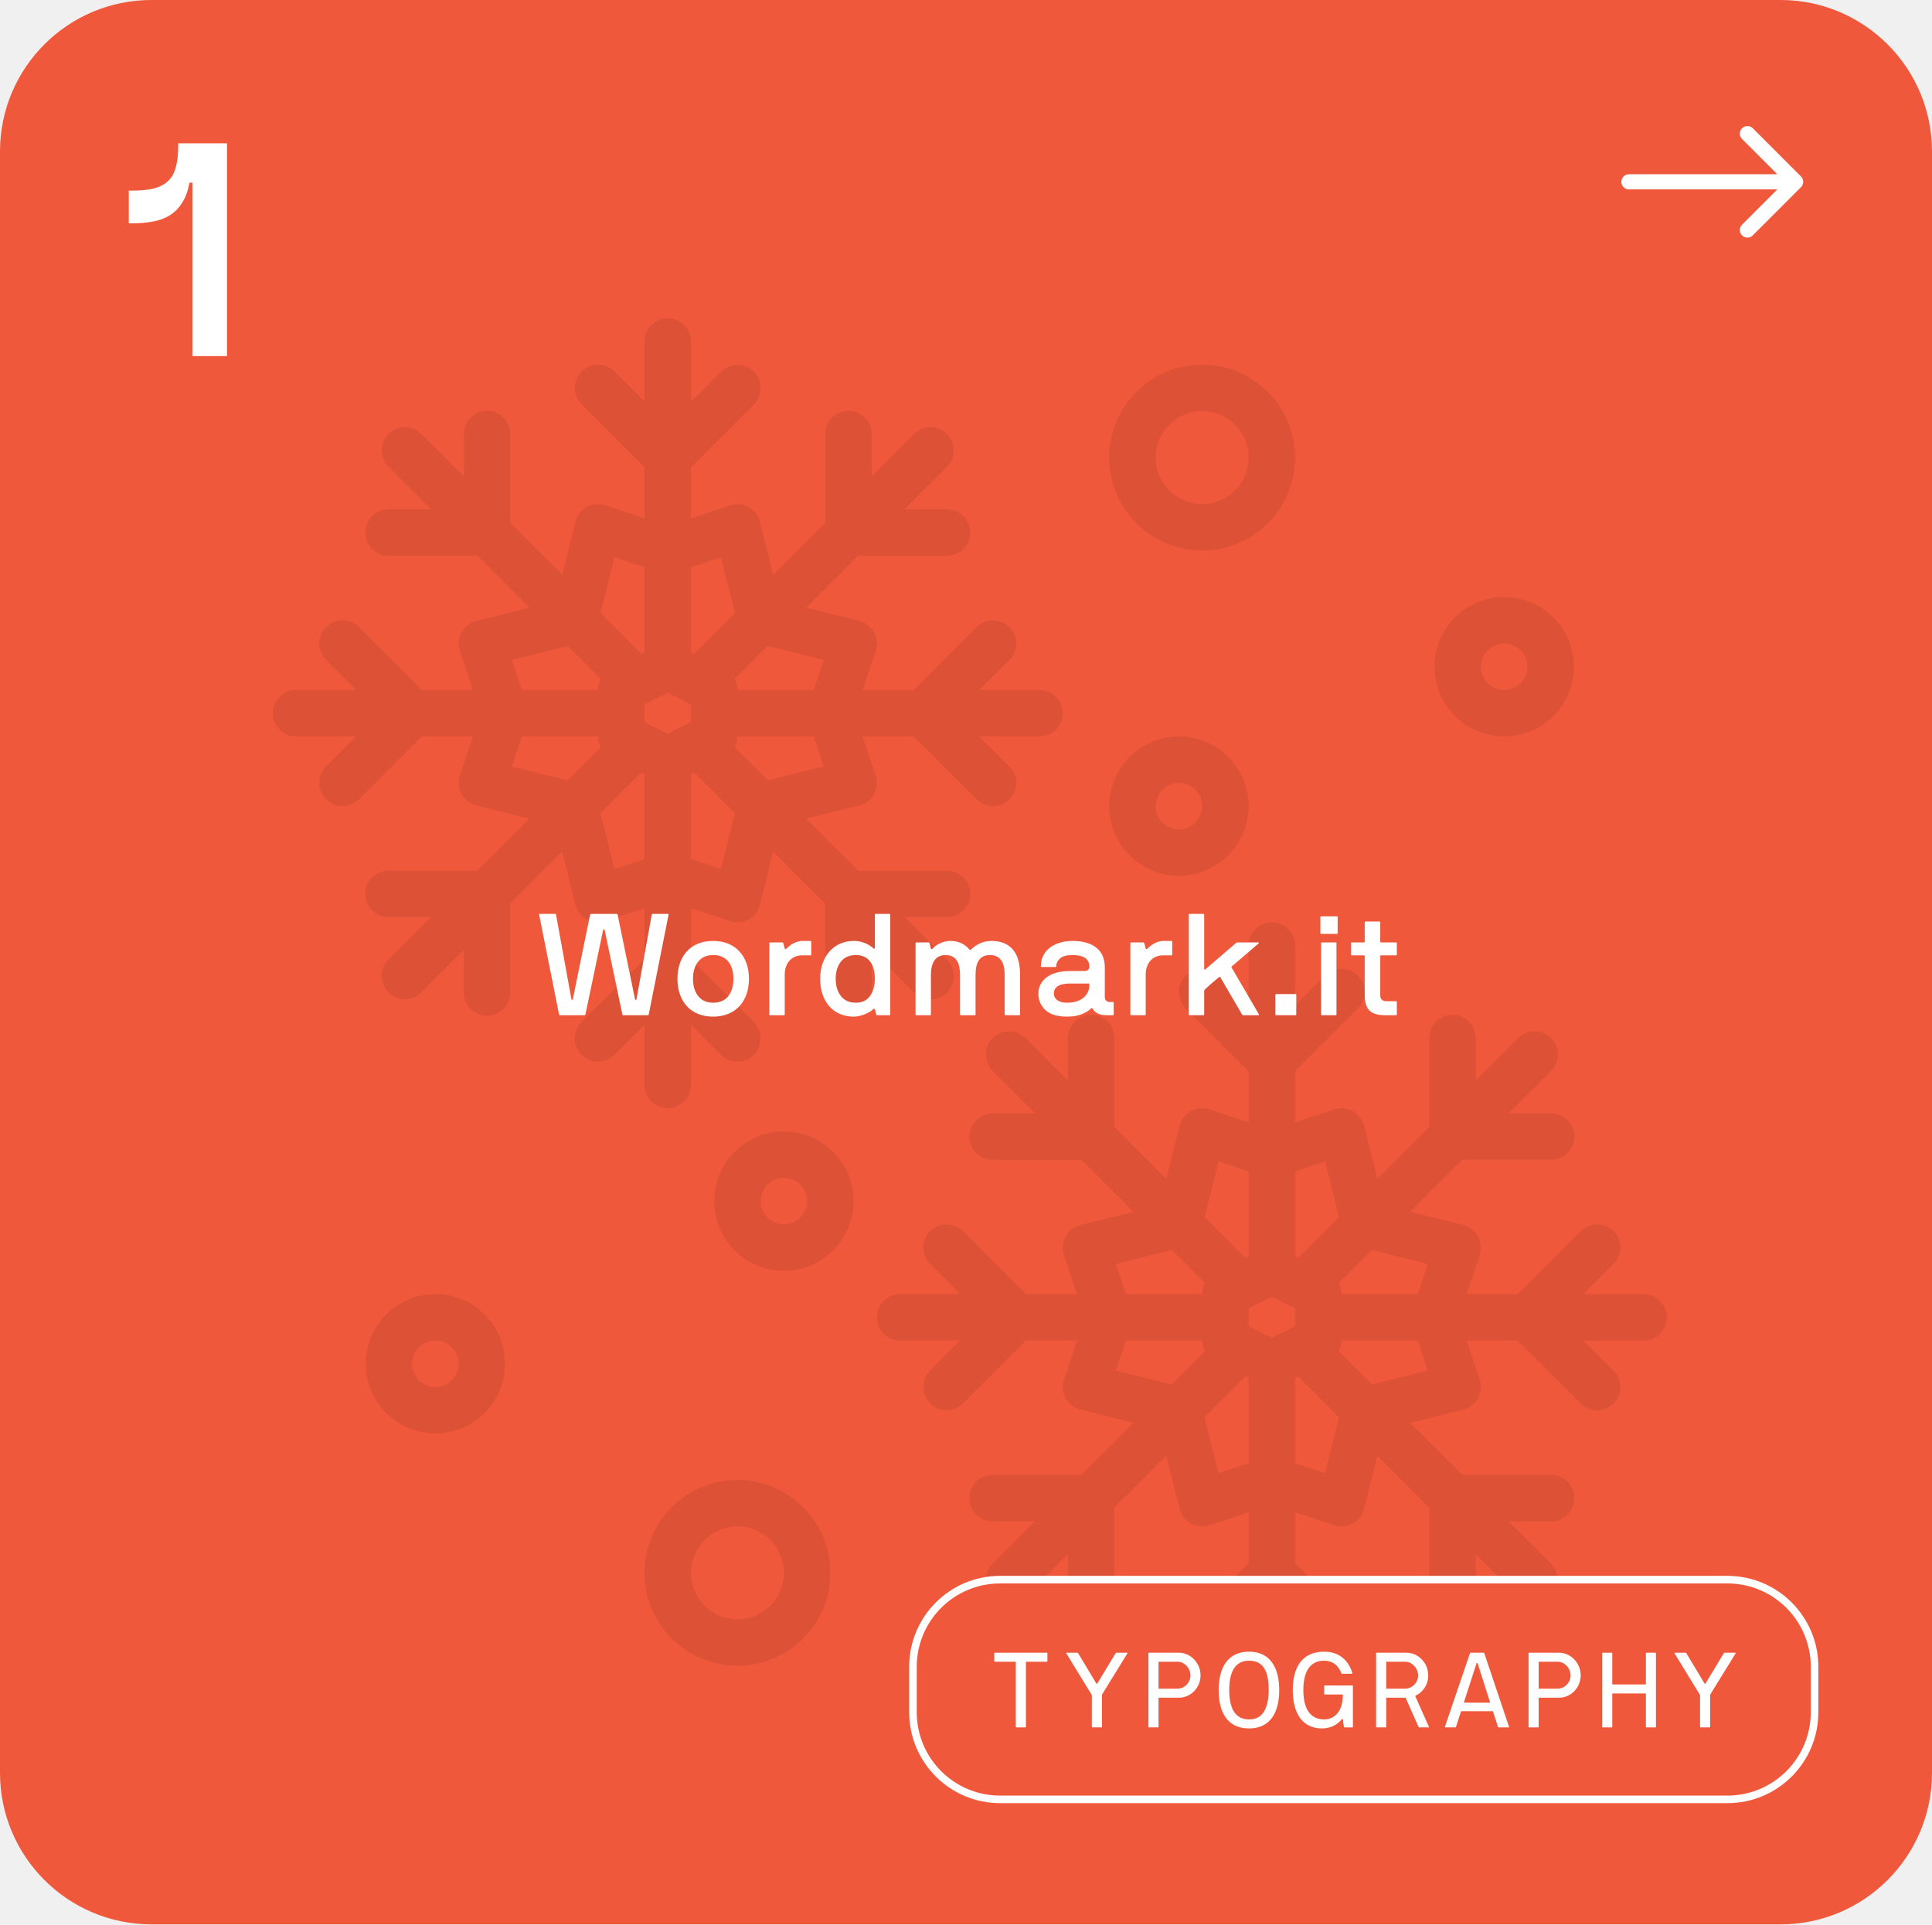
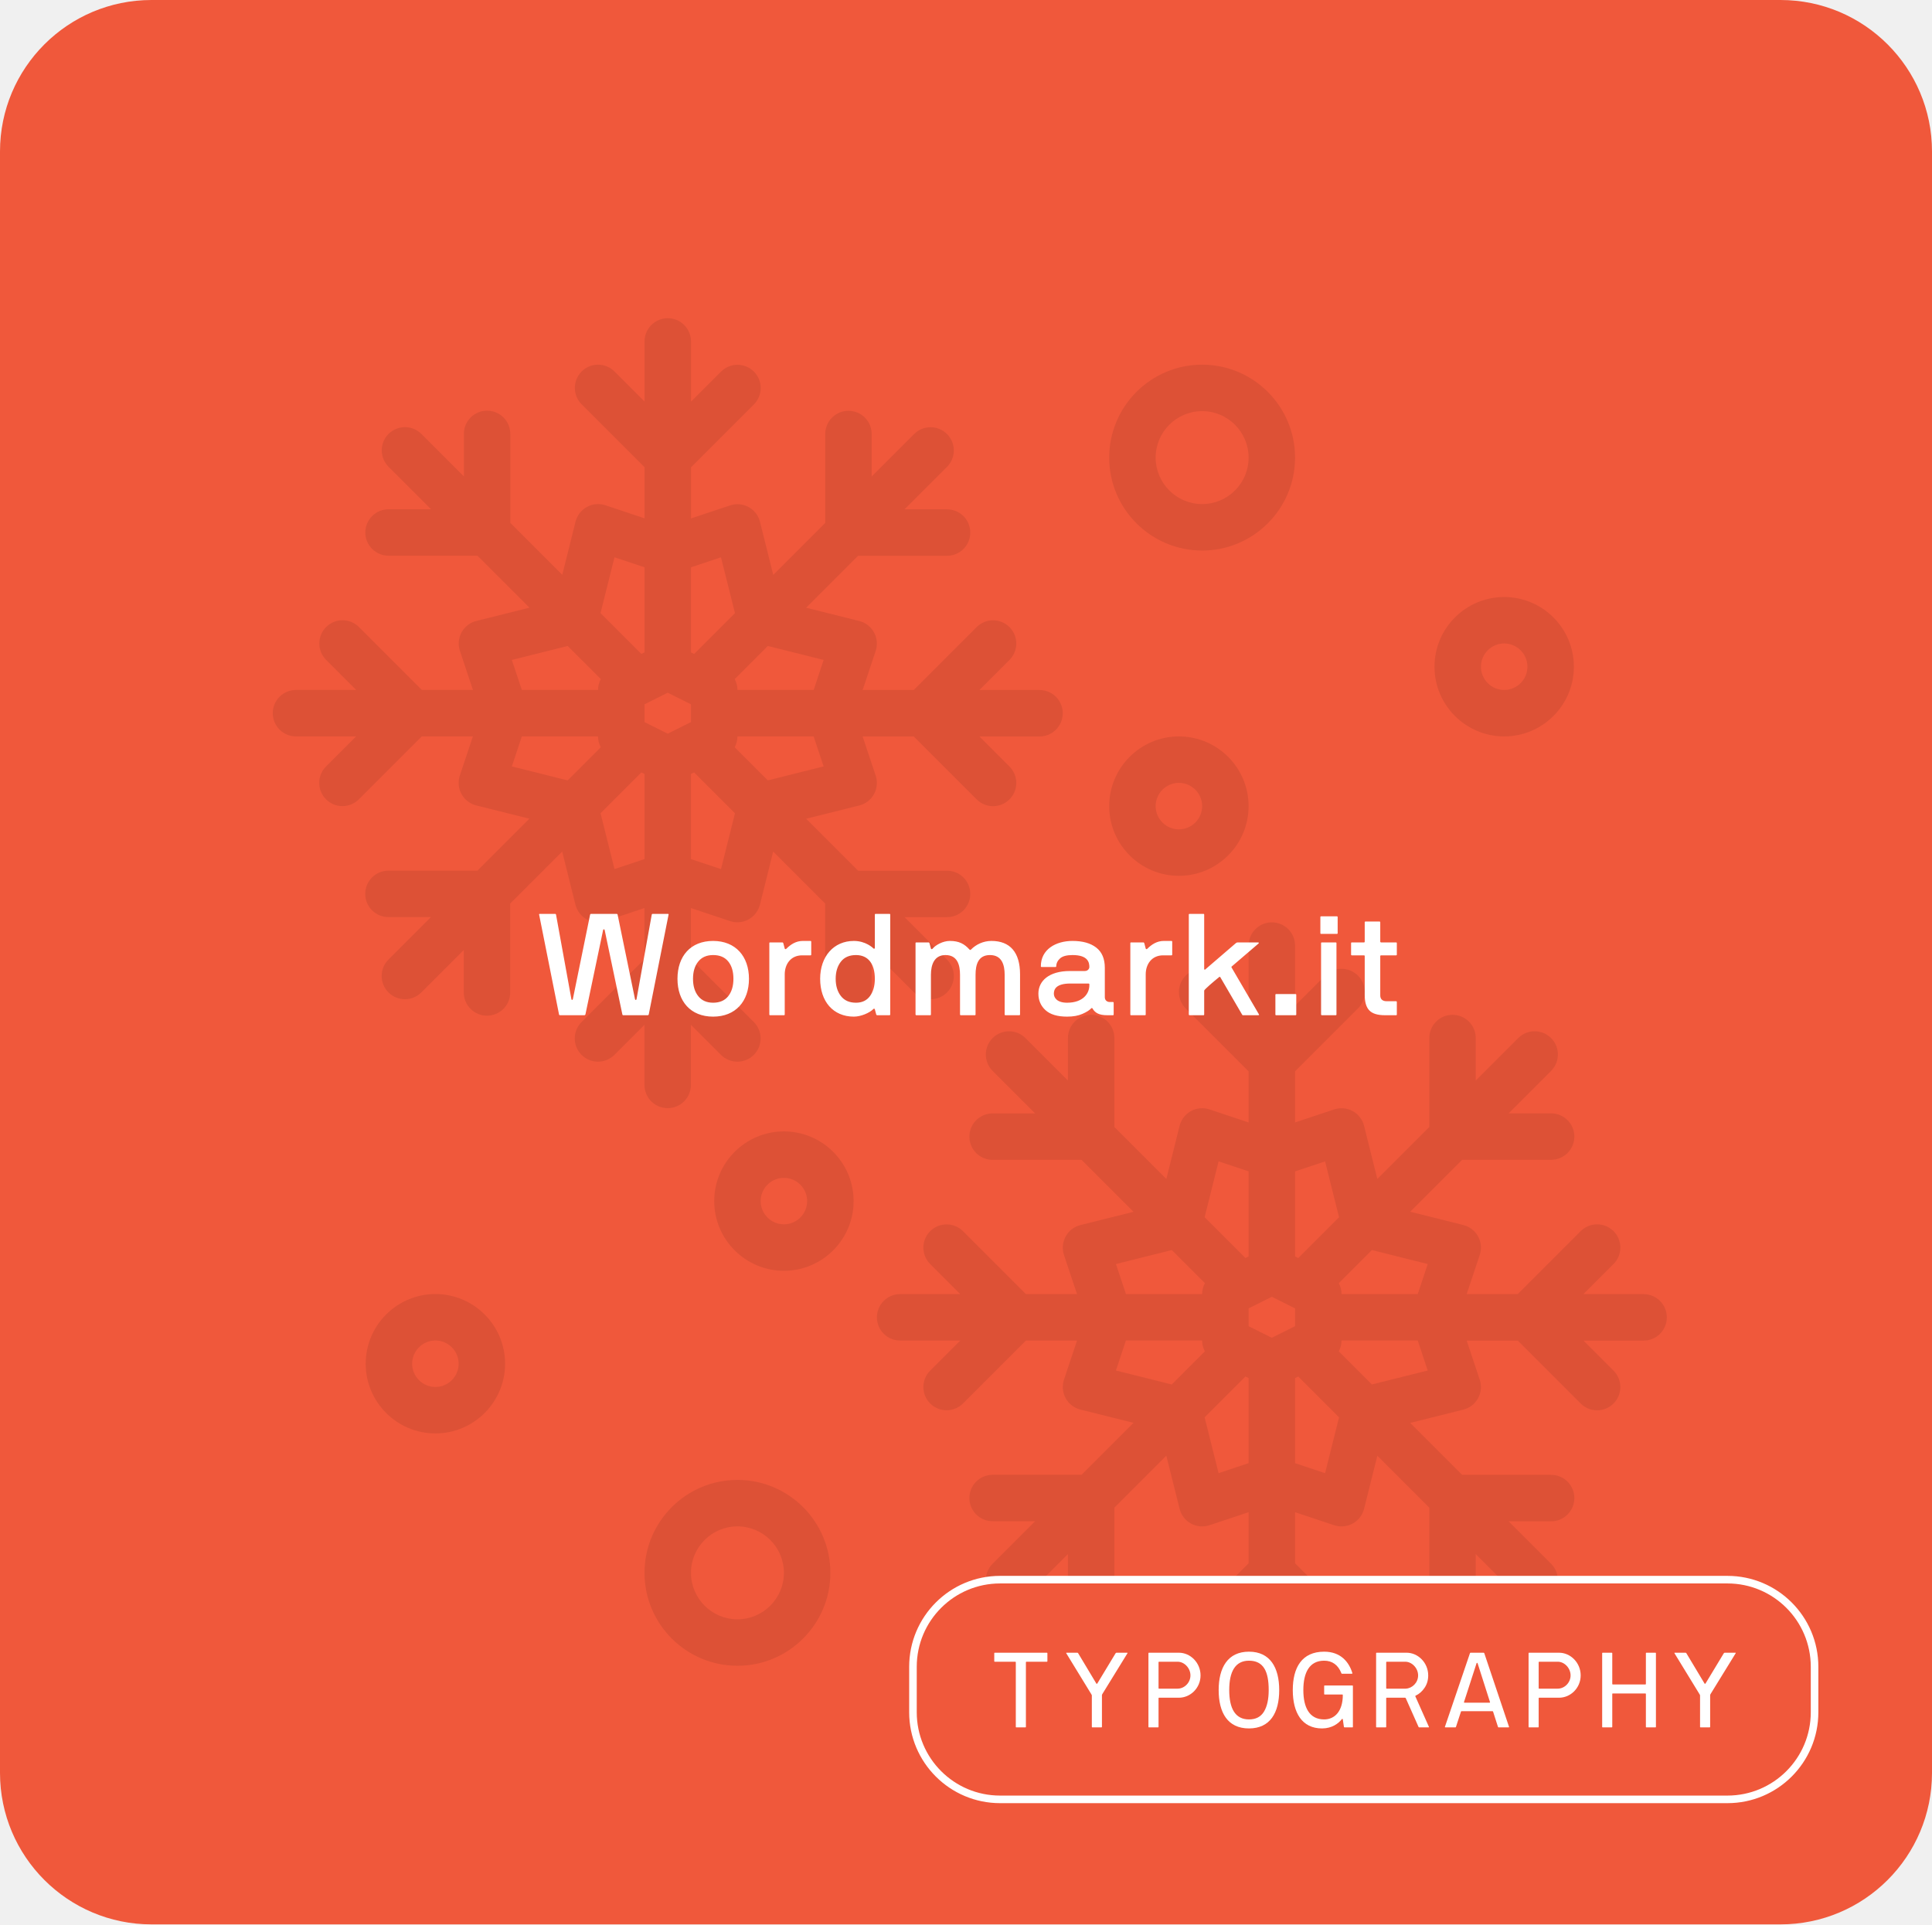
<svg xmlns="http://www.w3.org/2000/svg" width="255" height="254" viewBox="0 0 255 254" fill="none">
  <rect width="255" height="254" rx="20" fill="#F0583B" />
-   <path d="M17 25.16H17.4C18.573 25.16 19.547 25.067 20.32 24.88C21.093 24.667 21.72 24.333 22.2 23.88C22.68 23.427 23.013 22.827 23.2 22.08C23.413 21.333 23.52 20.413 23.52 19.32V18.92H29.96V47H25.4V24.12H25C24.813 25.187 24.493 26.067 24.04 26.76C23.613 27.453 23.08 28 22.44 28.4C21.8 28.8 21.053 29.08 20.2 29.24C19.347 29.4 18.413 29.48 17.4 29.48H17V25.16Z" fill="white" />
  <path d="M158.667 72.667C165.433 72.667 170.933 67.166 170.933 60.4C170.933 53.634 165.433 48.133 158.667 48.133C151.901 48.133 146.4 53.634 146.4 60.4C146.4 67.166 151.901 72.667 158.667 72.667ZM158.667 54.267C162.048 54.267 164.8 57.019 164.8 60.4C164.8 63.781 162.048 66.533 158.667 66.533C155.286 66.533 152.533 63.781 152.533 60.4C152.533 57.019 155.286 54.267 158.667 54.267Z" fill="black" fill-opacity="0.08" />
  <path d="M97.333 195.333C90.567 195.333 85.067 200.834 85.067 207.6C85.067 214.366 90.567 219.867 97.333 219.867C104.099 219.867 109.6 214.366 109.6 207.6C109.6 200.834 104.099 195.333 97.333 195.333ZM97.333 213.733C93.952 213.733 91.2 210.981 91.2 207.6C91.2 204.219 93.952 201.467 97.333 201.467C100.714 201.467 103.467 204.219 103.467 207.6C103.467 210.981 100.714 213.733 97.333 213.733Z" fill="black" fill-opacity="0.08" />
  <path d="M155.6 115.6C160.672 115.6 164.8 111.472 164.8 106.4C164.8 101.329 160.672 97.2 155.6 97.2C150.529 97.2 146.4 101.329 146.4 106.4C146.4 111.472 150.529 115.6 155.6 115.6ZM155.6 103.333C157.291 103.333 158.667 104.71 158.667 106.4C158.667 108.091 157.291 109.467 155.6 109.467C153.91 109.467 152.533 108.091 152.533 106.4C152.533 104.71 153.91 103.333 155.6 103.333Z" fill="black" fill-opacity="0.08" />
  <path d="M103.467 149.333C98.395 149.333 94.267 153.462 94.267 158.533C94.267 163.605 98.395 167.733 103.467 167.733C108.538 167.733 112.667 163.605 112.667 158.533C112.667 153.462 108.538 149.333 103.467 149.333ZM103.467 161.6C101.776 161.6 100.4 160.224 100.4 158.533C100.4 156.843 101.776 155.467 103.467 155.467C105.157 155.467 106.533 156.843 106.533 158.533C106.533 160.224 105.157 161.6 103.467 161.6Z" fill="black" fill-opacity="0.08" />
  <path d="M57.467 170.8C52.395 170.8 48.267 174.929 48.267 180C48.267 185.072 52.395 189.2 57.467 189.2C62.538 189.2 66.667 185.072 66.667 180C66.667 174.929 62.538 170.8 57.467 170.8ZM57.467 183.067C55.776 183.067 54.4 181.691 54.4 180C54.4 178.31 55.776 176.933 57.467 176.933C59.157 176.933 60.533 178.31 60.533 180C60.533 181.691 59.157 183.067 57.467 183.067Z" fill="black" fill-opacity="0.08" />
  <path d="M198.533 97.2C203.605 97.2 207.733 93.072 207.733 88C207.733 82.928 203.605 78.8 198.533 78.8C193.462 78.8 189.333 82.928 189.333 88C189.333 93.072 193.462 97.2 198.533 97.2ZM198.533 84.933C200.224 84.933 201.6 86.309 201.6 88C201.6 89.691 200.224 91.067 198.533 91.067C196.843 91.067 195.467 89.691 195.467 88C195.467 86.309 196.843 84.933 198.533 84.933Z" fill="black" fill-opacity="0.08" />
  <path d="M120.659 130.995C121.855 132.191 123.799 132.191 124.995 130.995C126.191 129.799 126.191 127.855 124.995 126.659L119.39 121.055H124.998C125.784 121.055 126.566 120.756 127.168 120.158C128.364 118.962 128.364 117.018 127.168 115.822C126.57 115.224 125.784 114.925 124.998 114.925H113.261L106.403 108.068L113.414 106.316C114.242 106.109 114.948 105.564 115.358 104.817C115.768 104.069 115.848 103.18 115.58 102.371L113.859 97.208H120.602L128.901 105.507C129.457 106.063 130.223 106.408 131.07 106.408C132.765 106.408 134.137 105.035 134.137 103.341C134.137 102.494 133.792 101.727 133.236 101.171L129.273 97.208H137.204C138.898 97.208 140.271 95.835 140.271 94.141C140.271 92.447 138.898 91.074 137.204 91.074H129.273L133.236 87.111C133.792 86.555 134.137 85.788 134.137 84.941C134.137 83.247 132.765 81.874 131.07 81.874C130.223 81.874 129.457 82.219 128.901 82.775L120.602 91.074H113.859L115.58 85.911C115.848 85.102 115.772 84.213 115.358 83.465C114.948 82.718 114.242 82.173 113.414 81.966L106.403 80.215L113.261 73.357H124.998C125.784 73.357 126.57 73.058 127.168 72.46C128.364 71.264 128.364 69.32 127.168 68.124C126.57 67.526 125.784 67.227 124.998 67.227H119.39L124.995 61.623C126.191 60.427 126.191 58.483 124.995 57.287C123.799 56.091 121.855 56.091 120.659 57.287L115.051 62.895V57.287C115.051 56.502 114.752 55.719 114.154 55.118C112.958 53.922 111.015 53.922 109.819 55.118C109.221 55.716 108.921 56.502 108.921 57.287V69.025L102.064 75.883L100.312 68.872C100.105 68.044 99.561 67.338 98.813 66.928C98.066 66.518 97.18 66.438 96.367 66.706L91.204 68.427V61.684L99.503 53.385C100.059 52.829 100.404 52.062 100.404 51.215C100.404 49.521 99.031 48.149 97.337 48.149C96.49 48.149 95.723 48.494 95.168 49.05L91.204 53.013V45.067C91.204 43.372 89.832 42 88.137 42C86.443 42 85.07 43.372 85.07 45.067V52.998L81.107 49.034C80.551 48.478 79.784 48.133 78.937 48.133C77.243 48.133 75.871 49.506 75.871 51.2C75.871 52.047 76.216 52.814 76.771 53.37L85.07 61.669V68.412L79.907 66.691C79.098 66.418 78.209 66.499 77.461 66.913C76.714 67.323 76.169 68.028 75.963 68.856L74.211 75.868L67.353 69.01V57.272C67.353 56.486 67.054 55.7 66.456 55.102C65.26 53.906 63.316 53.906 62.12 55.102C61.522 55.7 61.223 56.486 61.223 57.272V62.88L55.619 57.276C54.423 56.08 52.48 56.08 51.283 57.276C50.087 58.472 50.087 60.415 51.283 61.611L56.892 67.219H51.283C50.498 67.219 49.716 67.519 49.114 68.117C47.918 69.312 47.918 71.256 49.114 72.452C49.712 73.05 50.498 73.349 51.283 73.349H63.021L69.879 80.207L62.868 81.959C62.04 82.166 61.334 82.71 60.924 83.457C60.514 84.205 60.434 85.094 60.702 85.903L62.423 91.067H55.68L47.381 82.767C46.825 82.212 46.059 81.867 45.212 81.867C43.517 81.867 42.145 83.239 42.145 84.933C42.145 85.781 42.49 86.547 43.046 87.103L47.009 91.067H39.067C37.372 91.067 36 92.439 36 94.133C36 95.828 37.372 97.2 39.067 97.2H46.998L43.034 101.164C42.478 101.72 42.133 102.486 42.133 103.333C42.133 105.028 43.506 106.4 45.2 106.4C46.047 106.4 46.814 106.055 47.37 105.499L55.669 97.2H62.412L60.691 102.364C60.422 103.172 60.499 104.062 60.913 104.809C61.323 105.557 62.028 106.101 62.856 106.308L69.868 108.06L63.01 114.918H51.272C50.486 114.918 49.7 115.217 49.102 115.815C47.906 117.011 47.906 118.954 49.102 120.15C49.7 120.748 50.486 121.047 51.272 121.047H56.88L51.272 126.655C50.076 127.851 50.076 129.795 51.272 130.991C52.468 132.187 54.411 132.187 55.608 130.991L61.212 125.387V130.995C61.212 131.781 61.511 132.563 62.109 133.164C63.305 134.36 65.248 134.36 66.444 133.164C67.042 132.566 67.341 131.781 67.341 130.995V119.257L74.199 112.399L75.951 119.41C76.158 120.238 76.702 120.944 77.45 121.354C78.197 121.764 79.087 121.845 79.895 121.576L85.059 119.855V126.598L76.76 134.897C76.204 135.453 75.859 136.22 75.859 137.067C75.859 138.761 77.231 140.133 78.926 140.133C79.773 140.133 80.54 139.788 81.095 139.233L85.059 135.269V143.2C85.059 144.894 86.431 146.267 88.126 146.267C89.82 146.267 91.192 144.894 91.192 143.2V135.269L95.156 139.233C95.712 139.788 96.478 140.133 97.326 140.133C99.02 140.133 100.392 138.761 100.392 137.067C100.392 136.22 100.047 135.453 99.492 134.897L91.192 126.598V119.855L96.356 121.576C96.67 121.68 97 121.733 97.326 121.733C97.835 121.733 98.345 121.607 98.802 121.354C99.549 120.944 100.093 120.238 100.3 119.41L102.052 112.399L108.91 119.257V130.995C108.91 131.781 109.209 132.566 109.807 133.164C111.003 134.36 112.947 134.36 114.143 133.164C114.741 132.566 115.039 131.781 115.039 130.995V125.387L120.648 130.995H120.659ZM101.339 103.004L96.969 98.634C97.199 98.201 97.333 97.71 97.333 97.2H107.388L108.707 101.16L101.339 103.004ZM85.067 95.306V92.964L88.133 91.431L91.2 92.964V95.306L88.133 96.84L85.067 95.306ZM108.711 87.107L107.392 91.067H97.337C97.337 90.557 97.203 90.07 96.973 89.633L101.343 85.263L108.711 87.107ZM97.004 80.927L91.618 86.313L91.2 86.106V74.879L95.16 73.56L97.004 80.931V80.927ZM81.107 73.556L85.067 74.875V86.103L84.649 86.309L79.263 80.924L81.107 73.552V73.556ZM74.927 85.263L79.297 89.633C79.067 90.066 78.933 90.557 78.933 91.067H68.879L67.56 87.107L74.927 85.263ZM67.556 101.16L68.875 97.2H78.93C78.93 97.71 79.064 98.197 79.294 98.634L74.924 103.004L67.556 101.16ZM81.107 114.711L79.263 107.339L84.649 101.953L85.067 102.16V113.388L81.107 114.707V114.711ZM95.16 114.711L91.2 113.392V102.164L91.618 101.957L97.004 107.343L95.16 114.715V114.711Z" fill="black" fill-opacity="0.08" />
  <path d="M216.933 170.8H209.002L212.966 166.836C213.522 166.281 213.867 165.514 213.867 164.667C213.867 162.972 212.494 161.6 210.8 161.6C209.953 161.6 209.186 161.945 208.63 162.501L200.331 170.8H193.588L195.31 165.637C195.578 164.828 195.501 163.938 195.087 163.191C194.677 162.443 193.972 161.899 193.144 161.692L186.132 159.94L192.99 153.082H204.728C205.514 153.082 206.3 152.783 206.898 152.185C208.094 150.989 208.094 149.046 206.898 147.85C206.3 147.252 205.514 146.953 204.728 146.953H199.12L204.724 141.349C205.92 140.153 205.92 138.209 204.724 137.013C203.528 135.817 201.585 135.817 200.389 137.013L194.78 142.621V137.013C194.78 136.227 194.481 135.445 193.883 134.843C192.688 133.647 190.744 133.647 189.548 134.843C188.95 135.441 188.651 136.227 188.651 137.013V148.751L181.793 155.609L180.041 148.597C179.834 147.769 179.29 147.064 178.543 146.654C177.795 146.244 176.906 146.163 176.097 146.432L170.933 148.153V141.41L179.232 133.111C179.788 132.555 180.133 131.788 180.133 130.941C180.133 129.247 178.761 127.874 177.067 127.874C176.219 127.874 175.453 128.219 174.897 128.775L170.933 132.739V124.808C170.933 123.113 169.561 121.741 167.867 121.741C166.172 121.741 164.8 123.113 164.8 124.808V132.739L160.836 128.775C160.28 128.219 159.514 127.874 158.667 127.874C156.972 127.874 155.6 129.247 155.6 130.941C155.6 131.788 155.945 132.555 156.501 133.111L164.8 141.41V148.153L159.636 146.432C158.828 146.159 157.938 146.24 157.191 146.654C156.443 147.064 155.899 147.769 155.692 148.597L153.94 155.609L147.082 148.751V137.013C147.082 136.227 146.783 135.441 146.185 134.843C144.989 133.647 143.046 133.647 141.85 134.843C141.252 135.441 140.953 136.227 140.953 137.013V142.621L135.349 137.017C134.153 135.821 132.209 135.821 131.013 137.017C129.817 138.213 129.817 140.156 131.013 141.352L136.621 146.961H131.013C130.227 146.961 129.445 147.26 128.843 147.858C127.647 149.054 127.647 150.997 128.843 152.193C129.441 152.791 130.227 153.09 131.013 153.09H142.751L149.608 159.948L142.597 161.7C141.769 161.907 141.064 162.451 140.654 163.199C140.244 163.946 140.163 164.835 140.431 165.644L142.153 170.808H135.41L127.111 162.509C126.555 161.953 125.788 161.608 124.941 161.608C123.247 161.608 121.874 162.98 121.874 164.674C121.874 165.522 122.219 166.288 122.775 166.844L126.739 170.808H118.808C117.113 170.808 115.741 172.18 115.741 173.874C115.741 175.569 117.113 176.941 118.808 176.941H126.739L122.775 180.905C122.219 181.461 121.874 182.227 121.874 183.074C121.874 184.769 123.247 186.141 124.941 186.141C125.788 186.141 126.555 185.796 127.111 185.24L135.41 176.941H142.153L140.431 182.105C140.163 182.913 140.24 183.803 140.654 184.55C141.064 185.298 141.769 185.842 142.597 186.049L149.608 187.801L142.751 194.659H131.013C130.227 194.659 129.441 194.958 128.843 195.556C127.647 196.752 127.647 198.695 128.843 199.891C129.441 200.489 130.227 200.788 131.013 200.788H136.621L131.013 206.396C129.817 207.592 129.817 209.536 131.013 210.732C132.209 211.928 134.153 211.928 135.349 210.732L140.953 205.128V210.736C140.953 211.522 141.252 212.304 141.85 212.905C143.046 214.101 144.989 214.101 146.185 212.905C146.783 212.307 147.082 211.522 147.082 210.736V198.998L153.94 192.14L155.692 199.151C155.899 199.979 156.443 200.685 157.191 201.095C157.938 201.505 158.828 201.586 159.636 201.317L164.8 199.596V206.339L156.501 214.638C155.945 215.194 155.6 215.961 155.6 216.808C155.6 218.502 156.972 219.874 158.667 219.874C159.514 219.874 160.28 219.529 160.836 218.974L164.8 215.01V222.941C164.8 224.635 166.172 226.008 167.867 226.008C169.561 226.008 170.933 224.635 170.933 222.941V215.01L174.897 218.974C175.453 219.529 176.219 219.874 177.067 219.874C178.761 219.874 180.133 218.502 180.133 216.808C180.133 215.961 179.788 215.194 179.232 214.638L170.933 206.339V199.596L176.097 201.317C176.411 201.421 176.741 201.474 177.067 201.474C177.576 201.474 178.086 201.348 178.543 201.095C179.29 200.685 179.834 199.979 180.041 199.151L181.793 192.14L188.651 198.998V210.736C188.651 211.522 188.95 212.307 189.548 212.905C190.744 214.101 192.688 214.101 193.883 212.905C194.481 212.307 194.78 211.522 194.78 210.736V205.128L200.389 210.736C201.585 211.932 203.528 211.932 204.724 210.736C205.92 209.54 205.92 207.596 204.724 206.4L199.12 200.796H204.728C205.514 200.796 206.296 200.497 206.898 199.899C208.094 198.703 208.094 196.759 206.898 195.563C206.3 194.965 205.514 194.666 204.728 194.666H192.99L186.132 187.809L193.144 186.057C193.972 185.85 194.677 185.305 195.087 184.558C195.497 183.81 195.578 182.921 195.31 182.112L193.588 176.949H200.331L208.63 185.248C209.186 185.804 209.953 186.149 210.8 186.149C212.494 186.149 213.867 184.776 213.867 183.082C213.867 182.235 213.522 181.468 212.966 180.912L209.002 176.949H216.933C218.628 176.949 220 175.576 220 173.882C220 172.188 218.628 170.815 216.933 170.815V170.8ZM188.444 166.84L187.125 170.8H177.071C177.071 170.29 176.936 169.803 176.706 169.366L181.076 164.996L188.444 166.84ZM164.8 175.04V172.698L167.867 171.164L170.933 172.698V175.04L167.867 176.573L164.8 175.04ZM176.737 160.661L171.351 166.047L170.933 165.84V154.612L174.893 153.293L176.737 160.665V160.661ZM160.84 153.289L164.8 154.608V165.836L164.382 166.043L158.996 160.657L160.84 153.286V153.289ZM154.661 164.996L159.031 169.366C158.801 169.8 158.667 170.29 158.667 170.8H148.612L147.293 166.84L154.661 164.996ZM147.289 180.893L148.608 176.933H158.663C158.663 177.443 158.797 177.93 159.027 178.367L154.657 182.737L147.289 180.893ZM160.84 194.444L158.996 187.073L164.382 181.687L164.8 181.894V193.122L160.84 194.44V194.444ZM174.893 194.444L170.933 193.125V181.898L171.351 181.691L176.737 187.076L174.893 194.448V194.444ZM181.073 182.737L176.702 178.367C176.932 177.934 177.067 177.443 177.067 176.933H187.122L188.44 180.893L181.073 182.737Z" fill="black" fill-opacity="0.08" />
  <rect x="120.5" y="208.5" width="119" height="29" rx="11.5" fill="#F0583B" />
  <rect x="120.5" y="208.5" width="119" height="29" rx="11.5" stroke="white" />
  <path d="M131.23 219.264V218.211C131.23 218.163 131.251 218.143 131.299 218.143H138.176C138.224 218.143 138.244 218.163 138.244 218.211V219.264C138.244 219.312 138.224 219.332 138.176 219.332H135.476C135.428 219.332 135.407 219.359 135.407 219.407V227.932C135.407 227.979 135.38 228 135.332 228H134.143C134.095 228 134.074 227.979 134.074 227.932V219.387C134.054 219.353 134.033 219.332 134.006 219.332H131.299C131.251 219.332 131.23 219.312 131.23 219.264ZM144.04 223.618L140.732 218.211C140.705 218.163 140.718 218.143 140.78 218.143H142.188C142.236 218.143 142.27 218.163 142.304 218.211L144.697 222.203C144.745 222.265 144.786 222.265 144.833 222.203L147.247 218.211C147.281 218.163 147.329 218.143 147.383 218.143H148.771C148.826 218.143 148.839 218.163 148.812 218.211L145.483 223.618C145.449 223.693 145.442 223.721 145.442 223.755V227.932C145.442 227.979 145.414 228 145.367 228H144.177C144.129 228 144.109 227.979 144.109 227.932V223.755C144.109 223.734 144.088 223.693 144.04 223.618ZM151.58 227.932V218.211C151.58 218.163 151.6 218.143 151.648 218.143H155.599C157.124 218.143 158.457 219.469 158.457 221.137C158.457 222.798 157.124 224.083 155.599 224.083H152.981C152.933 224.083 152.913 224.104 152.913 224.151V227.932C152.913 227.979 152.892 228 152.845 228H151.648C151.6 228 151.58 227.979 151.58 227.932ZM152.913 219.407V222.818C152.913 222.866 152.933 222.887 152.981 222.887H155.429C156.317 222.887 157.124 222.107 157.124 221.137C157.124 220.173 156.317 219.332 155.429 219.332H152.981C152.933 219.332 152.913 219.359 152.913 219.407ZM160.849 223.071C160.849 220.118 162.045 218.006 164.848 218.006C167.651 218.006 168.84 220.118 168.84 223.071C168.84 226.059 167.651 228.137 164.848 228.137C162.038 228.137 160.849 226.059 160.849 223.071ZM162.243 223.071C162.243 225.505 163.036 226.947 164.848 226.947C165.757 226.947 166.413 226.605 166.83 225.915C167.247 225.231 167.452 224.281 167.452 223.071C167.452 220.645 166.789 219.195 164.848 219.195C163.036 219.195 162.243 220.645 162.243 223.071ZM170.631 223.071C170.631 220.118 171.82 218.006 174.773 218.006C177.002 218.006 178.075 219.428 178.499 220.843C178.506 220.891 178.485 220.911 178.424 220.918H177.125C177.077 220.918 177.05 220.891 177.043 220.843C176.612 219.742 175.819 219.195 174.773 219.195C172.811 219.195 172.025 220.788 172.025 223.071C172.025 225.354 172.811 226.947 174.773 226.947C176.175 226.947 177.234 225.86 177.234 223.728C177.234 223.68 177.214 223.659 177.166 223.659H174.842C174.794 223.659 174.773 223.639 174.773 223.591V222.538C174.773 222.49 174.794 222.47 174.842 222.47H178.499C178.547 222.47 178.567 222.49 178.567 222.538V227.932C178.567 227.979 178.547 228 178.499 228H177.473C177.419 228 177.385 227.973 177.378 227.918L177.234 226.934C177.234 226.879 177.145 226.852 177.111 226.906C176.66 227.494 175.785 228.137 174.493 228.137C171.841 228.137 170.631 226.059 170.631 223.071ZM181.629 227.932V218.211C181.629 218.163 181.65 218.143 181.697 218.143H185.649C187.173 218.143 188.506 219.469 188.506 221.137C188.506 221.752 188.349 222.292 188.034 222.764C187.72 223.235 187.323 223.591 186.838 223.816C186.804 223.837 186.79 223.864 186.811 223.912L188.602 227.932C188.622 227.979 188.595 228 188.533 228H187.371C187.337 228 187.262 228.007 187.228 227.932L185.546 224.151C185.526 224.104 185.498 224.083 185.45 224.083H183.03C182.983 224.083 182.962 224.104 182.962 224.151V227.932C182.962 227.979 182.935 228 182.887 228H181.697C181.65 228 181.629 227.979 181.629 227.932ZM182.962 219.407V222.818C182.962 222.866 182.983 222.887 183.03 222.887H185.532C186.394 222.853 187.173 222.101 187.173 221.137C187.173 220.173 186.353 219.332 185.478 219.332H183.03C182.983 219.332 182.962 219.359 182.962 219.407ZM190.714 227.918L194.015 218.211C194.036 218.163 194.063 218.143 194.097 218.143H195.82C195.854 218.143 195.888 218.163 195.909 218.211L199.17 227.918C199.19 227.973 199.163 228 199.094 228H197.782C197.755 228 197.734 227.979 197.714 227.932L197.071 225.929C197.064 225.881 197.03 225.86 196.968 225.86H192.908C192.874 225.86 192.846 225.881 192.826 225.929L192.17 227.932C192.149 227.979 192.129 228 192.094 228H190.782C190.72 228 190.693 227.973 190.714 227.918ZM194.883 219.544L193.229 224.657C193.209 224.712 193.236 224.739 193.304 224.739H196.592C196.654 224.739 196.681 224.712 196.661 224.657L195.027 219.544C194.993 219.455 194.918 219.455 194.883 219.544ZM201.753 227.932V218.211C201.753 218.163 201.774 218.143 201.821 218.143H205.773C207.297 218.143 208.63 219.469 208.63 221.137C208.63 222.798 207.297 224.083 205.773 224.083H203.154C203.107 224.083 203.086 224.104 203.086 224.151V227.932C203.086 227.979 203.066 228 203.018 228H201.821C201.774 228 201.753 227.979 201.753 227.932ZM203.086 219.407V222.818C203.086 222.866 203.107 222.887 203.154 222.887H205.602C206.49 222.887 207.297 222.107 207.297 221.137C207.297 220.173 206.49 219.332 205.602 219.332H203.154C203.107 219.332 203.086 219.359 203.086 219.407ZM211.466 227.932V218.211C211.466 218.163 211.487 218.143 211.535 218.143H212.724C212.772 218.143 212.793 218.163 212.799 218.211V222.258C212.799 222.306 212.82 222.326 212.868 222.333H217.168C217.215 222.333 217.236 222.306 217.236 222.258V218.211C217.236 218.163 217.256 218.143 217.304 218.143H218.494C218.542 218.143 218.562 218.163 218.562 218.211V227.932C218.562 227.979 218.542 228 218.494 228H217.304C217.256 228 217.236 227.979 217.236 227.932V223.591C217.236 223.543 217.215 223.522 217.168 223.522H212.868C212.82 223.522 212.799 223.543 212.799 223.577V227.932C212.799 227.979 212.772 228 212.724 228H211.535C211.487 228 211.466 227.979 211.466 227.932ZM224.317 223.618L221.009 218.211C220.981 218.163 220.995 218.143 221.057 218.143H222.465C222.513 218.143 222.547 218.163 222.581 218.211L224.974 222.203C225.021 222.265 225.062 222.265 225.11 222.203L227.523 218.211C227.558 218.163 227.605 218.143 227.66 218.143H229.048C229.103 218.143 229.116 218.163 229.089 218.211L225.76 223.618C225.726 223.693 225.719 223.721 225.719 223.755V227.932C225.719 227.979 225.691 228 225.644 228H224.454C224.406 228 224.386 227.979 224.386 227.932V223.755C224.386 223.734 224.365 223.693 224.317 223.618Z" fill="white" />
  <path d="M73.787 133.907L71.161 120.733C71.134 120.659 71.171 120.622 71.254 120.622H73.295C73.332 120.622 73.36 120.65 73.388 120.715L75.42 131.894C75.448 132.015 75.577 131.996 75.605 131.894L77.888 120.715C77.915 120.65 77.952 120.622 77.999 120.622H81.404C81.45 120.622 81.487 120.65 81.515 120.715L83.816 131.894C83.844 132.015 83.983 132.015 84.01 131.894L86.024 120.715C86.052 120.65 86.079 120.622 86.117 120.622H88.148C88.232 120.622 88.269 120.659 88.241 120.733L85.625 133.907C85.597 133.972 85.56 134 85.504 134H82.257C82.192 134 82.155 133.972 82.146 133.907L79.808 122.756C79.78 122.635 79.632 122.617 79.604 122.756L77.266 133.907C77.238 133.972 77.192 134 77.127 134H73.917C73.843 134 73.796 133.972 73.787 133.907ZM89.418 129.194C89.418 126.198 91.153 124.194 94.122 124.194C97.091 124.194 98.854 126.235 98.854 129.194C98.854 132.163 97.091 134.186 94.122 134.186C91.144 134.186 89.418 132.163 89.418 129.194ZM91.469 129.194C91.469 130.15 91.701 130.911 92.165 131.486C92.619 132.061 93.278 132.349 94.122 132.349C94.994 132.349 95.662 132.061 96.117 131.486C96.571 130.911 96.803 130.15 96.803 129.194C96.803 128.239 96.581 127.478 96.126 126.912C95.671 126.346 95.004 126.059 94.122 126.059C93.278 126.059 92.619 126.346 92.165 126.912C91.701 127.478 91.469 128.239 91.469 129.194ZM101.543 133.907V124.481C101.543 124.417 101.571 124.389 101.617 124.389H103.26C103.324 124.389 103.362 124.426 103.389 124.5L103.575 125.205C103.621 125.307 103.723 125.289 103.77 125.242C104.373 124.639 105.069 124.194 105.969 124.194H106.98C107.045 124.194 107.073 124.222 107.073 124.287V126.003C107.073 126.068 107.045 126.096 106.98 126.096H105.876C104.345 126.096 103.575 127.292 103.575 128.601V133.907C103.575 133.972 103.547 134 103.482 134H101.617C101.571 134 101.543 133.972 101.543 133.907ZM108.25 129.194C108.25 126.235 110.05 124.194 112.694 124.194C114.28 124.194 115.217 125.112 115.31 125.205C115.356 125.251 115.468 125.196 115.468 125.149V120.715C115.468 120.65 115.496 120.622 115.561 120.622H117.407C117.472 120.622 117.5 120.65 117.5 120.715V133.907C117.5 133.972 117.472 134 117.407 134H115.792C115.718 134 115.672 133.972 115.653 133.907L115.468 133.221C115.421 133.109 115.356 133.1 115.254 133.202C114.772 133.685 113.64 134.186 112.694 134.186C109.948 134.186 108.25 132.163 108.25 129.194ZM110.3 129.194C110.3 130.122 110.532 130.883 110.987 131.467C111.441 132.052 112.1 132.349 112.981 132.349C113.789 132.349 114.41 132.052 114.837 131.458C115.254 130.874 115.468 130.113 115.468 129.194C115.468 127.237 114.605 126.059 112.981 126.059C112.109 126.059 111.441 126.346 110.987 126.931C110.532 127.515 110.3 128.267 110.3 129.194ZM120.839 133.907V124.481C120.839 124.417 120.876 124.389 120.941 124.389H122.555C122.62 124.389 122.657 124.426 122.685 124.5L122.87 125.205C122.917 125.307 123.01 125.298 123.084 125.224C123.483 124.732 124.457 124.194 125.366 124.194C126.581 124.194 127.286 124.583 127.964 125.335C128.01 125.381 128.084 125.409 128.158 125.335C128.817 124.658 129.791 124.194 130.858 124.194C133.317 124.194 134.634 125.697 134.634 128.601V133.907C134.634 133.972 134.606 134 134.541 134H132.695C132.63 134 132.602 133.972 132.602 133.907V128.666C132.602 127.376 132.25 126.059 130.663 126.059C129.142 126.059 128.761 127.265 128.761 128.666V133.907C128.761 133.972 128.734 134 128.669 134H126.804C126.739 134 126.711 133.972 126.711 133.907V128.666C126.711 127.348 126.359 126.059 124.791 126.059C123.353 126.059 122.87 127.265 122.87 128.666V133.907C122.87 133.972 122.843 134 122.778 134H120.941C120.876 134 120.848 133.972 120.839 133.907ZM137.055 131.152C137.055 129.482 138.437 128.165 141.22 128.165H143.178C143.586 128.165 143.781 127.858 143.781 127.636C143.781 127.051 143.614 126.059 141.563 126.059C140.793 126.059 140.246 126.207 139.921 126.495C139.597 126.782 139.42 127.135 139.411 127.543C139.411 127.608 139.383 127.636 139.318 127.636H137.472C137.407 127.636 137.379 127.608 137.379 127.543C137.379 125.307 139.355 124.194 141.563 124.194C142.881 124.194 143.92 124.481 144.681 125.066C145.441 125.65 145.822 126.541 145.822 127.729V131.625C145.822 131.987 146.072 132.256 146.48 132.256H146.898C146.963 132.256 146.991 132.284 146.991 132.349V133.907C146.991 133.972 146.963 134 146.898 134H146.137C145.07 134 144.532 133.694 144.198 133.109C144.152 133.035 144.096 133.026 144.031 133.091C143.79 133.341 143.4 133.592 142.862 133.824C142.324 134.065 141.647 134.186 140.84 134.186C139.56 134.186 138.613 133.898 137.992 133.332C137.37 132.766 137.055 132.033 137.055 131.152ZM139.096 131.152C139.096 131.681 139.504 132.349 140.84 132.349C142.974 132.349 143.781 131.115 143.781 130.048V129.918C143.781 129.853 143.753 129.825 143.688 129.816H141.276C139.402 129.816 139.096 130.567 139.096 131.152ZM149.189 133.907V124.481C149.189 124.417 149.217 124.389 149.263 124.389H150.905C150.97 124.389 151.007 124.426 151.035 124.5L151.22 125.205C151.267 125.307 151.369 125.289 151.415 125.242C152.018 124.639 152.714 124.194 153.614 124.194H154.625C154.69 124.194 154.718 124.222 154.718 124.287V126.003C154.718 126.068 154.69 126.096 154.625 126.096H153.521C151.99 126.096 151.22 127.292 151.22 128.601V133.907C151.22 133.972 151.193 134 151.128 134H149.263C149.217 134 149.189 133.972 149.189 133.907ZM156.907 133.907V120.715C156.907 120.65 156.944 120.622 157.009 120.622H158.846C158.911 120.622 158.938 120.65 158.938 120.715V127.923C158.938 127.97 159.031 128.007 159.078 127.96L163.123 124.481C163.197 124.417 163.28 124.389 163.373 124.389H166.063C166.138 124.389 166.175 124.472 166.128 124.519L162.557 127.58C162.52 127.617 162.52 127.664 162.557 127.71L166.166 133.889C166.166 133.898 166.175 133.917 166.184 133.926C166.184 133.972 166.147 134 166.082 134H164.013L163.958 133.944L161.054 128.962C161.026 128.935 161.007 128.925 160.979 128.925C160.961 128.925 160.942 128.935 160.915 128.962C160.172 129.565 158.938 130.614 158.938 130.753V133.907C158.938 133.972 158.911 134 158.846 134H157.009C156.944 134 156.916 133.972 156.907 133.907ZM168.336 133.907V131.3C168.336 131.235 168.363 131.208 168.428 131.208H170.998C171.063 131.208 171.091 131.235 171.091 131.3V133.907C171.091 133.972 171.063 134 170.998 134H168.428C168.363 134 168.336 133.972 168.336 133.907ZM174.272 123.173V121.04C174.272 120.975 174.3 120.947 174.365 120.947H176.462C176.527 120.947 176.555 120.975 176.555 121.04V123.173C176.555 123.238 176.527 123.266 176.462 123.266H174.365C174.3 123.266 174.272 123.238 174.272 123.173ZM174.365 133.907V124.481C174.365 124.417 174.402 124.389 174.467 124.389H176.304C176.369 124.389 176.397 124.417 176.397 124.481V133.907C176.397 133.972 176.369 134 176.304 134H174.467C174.402 134 174.374 133.972 174.365 133.907ZM178.326 126.003V124.481C178.326 124.417 178.354 124.389 178.419 124.389H180.033C180.098 124.389 180.126 124.352 180.126 124.287V121.726C180.126 121.661 180.154 121.633 180.218 121.633H182.083C182.148 121.633 182.176 121.661 182.176 121.726V124.287C182.176 124.352 182.213 124.379 182.278 124.389H184.273C184.338 124.389 184.365 124.417 184.365 124.481V126.003C184.365 126.068 184.338 126.096 184.273 126.096H182.278C182.213 126.096 182.185 126.124 182.176 126.188V131.375C182.176 131.857 182.445 132.154 183.039 132.154H184.273C184.338 132.154 184.365 132.191 184.365 132.256V133.907C184.365 133.972 184.338 134 184.273 134H182.788C181.823 134 181.137 133.787 180.738 133.369C180.33 132.952 180.126 132.274 180.126 131.319V126.188C180.126 126.124 180.098 126.096 180.033 126.096H178.419C178.354 126.096 178.326 126.068 178.326 126.003Z" fill="white" />
-   <path d="M215 23C214.448 23 214 23.448 214 24C214 24.552 214.448 25 215 25L215 23ZM237.707 24.707C238.098 24.317 238.098 23.683 237.707 23.293L231.343 16.929C230.953 16.538 230.319 16.538 229.929 16.929C229.538 17.32 229.538 17.953 229.929 18.343L235.586 24L229.929 29.657C229.538 30.047 229.538 30.68 229.929 31.071C230.319 31.462 230.953 31.462 231.343 31.071L237.707 24.707ZM215 25L237 25L237 23L215 23L215 25Z" fill="white" />
</svg>
